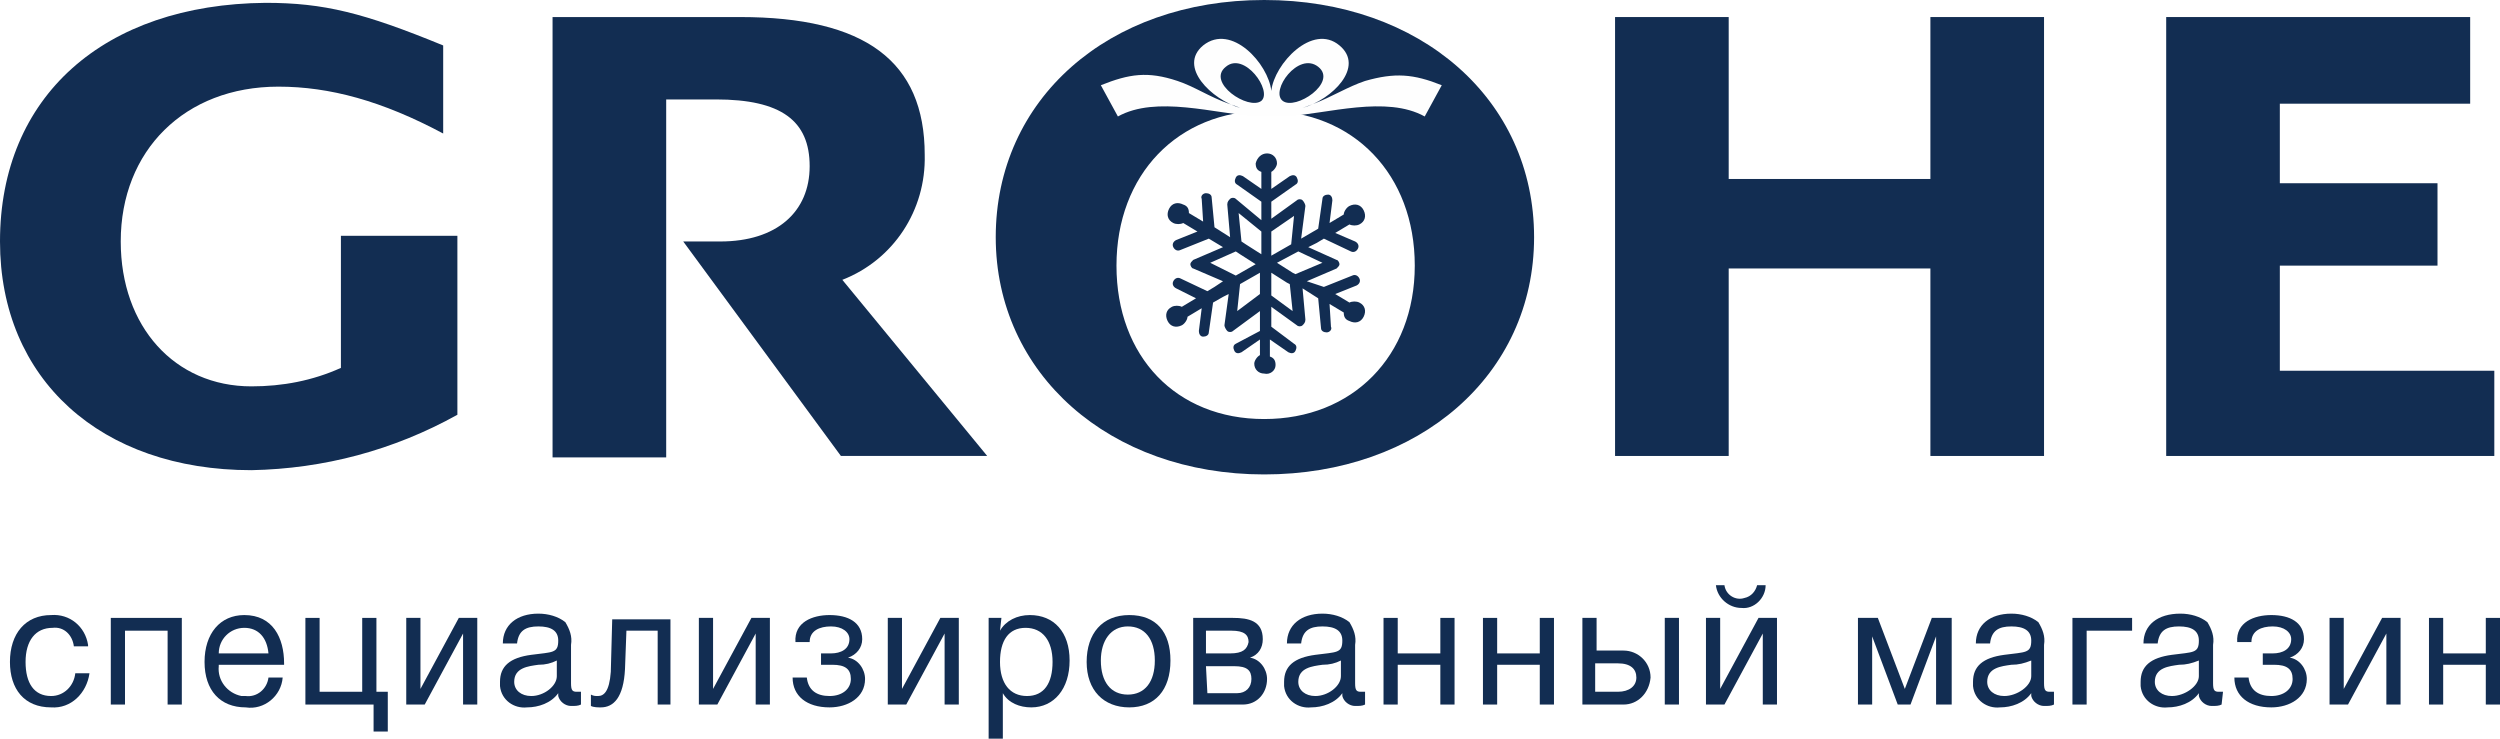
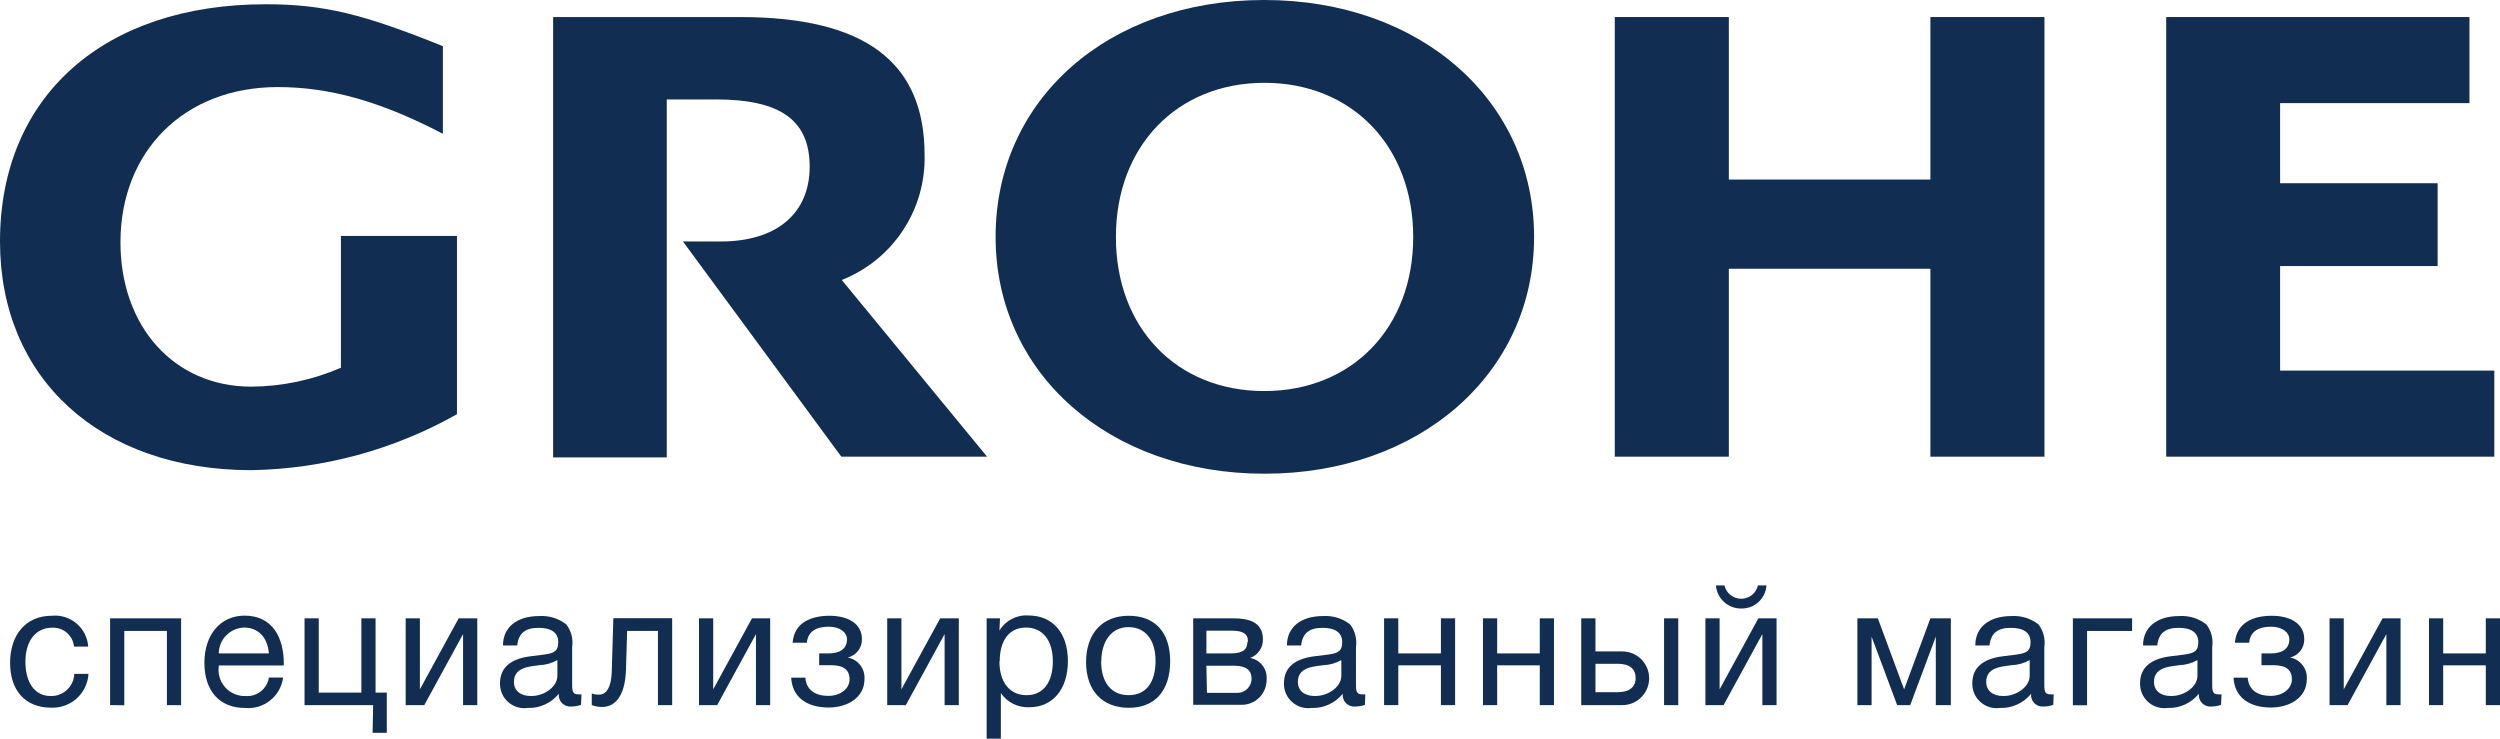
- <svg xmlns="http://www.w3.org/2000/svg" version="1.1" id="_1" x="0px" y="0px" viewBox="0 0 176 52" style="enable-background:new 0 0 176 52;" xml:space="preserve">
-   <style type="text/css">
- 	.st0{fill:#122D52;}
- 	.st1{fill-rule:evenodd;clip-rule:evenodd;fill:#FEFEFE;}
- </style>
-   <path class="st0" d="M24,16.6v9.3c-2,0.9-4.1,1.3-6.3,1.3c-5.4,0-9.2-4.2-9.2-10.2c0-6.4,4.5-10.9,11.1-10.9c3.6,0,7.3,1,11.6,3.3  V3.2c-5.6-2.3-8.4-3-12.5-3C7.3,0.3,0,6.8,0,17c0,9.7,7.1,16.1,17.7,16.1c5.1-0.1,10-1.4,14.5-3.9V16.6H24z" />
-   <path class="st0" d="M38.9,1.2v31h8V7h3.5C55,7,57,8.5,57,11.7S54.7,17,50.7,17H49h-0.9l11.1,15.1h10.3L59.3,19.7  c3.6-1.4,5.9-4.9,5.8-8.8c0-6.6-4.2-9.7-13-9.7L38.9,1.2z" />
-   <polygon class="st0" points="113.7,1.2 113.7,32.1 121.7,32.1 121.7,18.9 135.9,18.9 135.9,32.1 143.9,32.1 143.9,1.2 135.9,1.2   135.9,12.6 121.7,12.6 121.7,1.2 113.7,1.2 " />
-   <polygon class="st0" points="152.5,1.2 152.5,32.1 175.6,32.1 175.6,26.1 160.5,26.1 160.5,18.7 171.6,18.7 171.6,12.9 160.5,12.9   160.5,7.3 173.9,7.3 173.9,1.2 152.5,1.2 " />
-   <path class="st0" d="M70.1,16.7c0,9.6,8,16.7,18.9,16.7s19-7,19-16.7S100,0,89,0S70.1,7,70.1,16.7z M78.6,18.7  c0-6.4,4.3-10.9,10.5-10.9s10.5,4.5,10.5,10.9S95.2,29.5,89,29.5S78.6,25.1,78.6,18.7z" />
-   <path class="st0" d="M3.6,49.8c-1.9,0-2.9-1.3-2.9-3.2c0-2,1.1-3.3,2.9-3.3c1.3-0.1,2.4,0.8,2.6,2.1c0,0,0,0.1,0,0.1h-1  c-0.1-0.8-0.7-1.4-1.5-1.3c-1.2,0-1.9,0.9-1.9,2.4S2.4,49,3.6,49c0.9,0,1.6-0.7,1.7-1.6h1C6.1,48.8,5,49.9,3.6,49.8z" />
-   <path class="st0" d="M7.8,49.6v-6.1h5v6.1h-1v-5.2h-3v5.2L7.8,49.6z" />
-   <path class="st0" d="M17.3,49.8c-1.8,0-2.9-1.2-2.9-3.2s1.1-3.3,2.8-3.3c2,0,2.8,1.6,2.8,3.4v0.1h-4.6v0.1c-0.1,1,0.6,1.9,1.6,2.1  c0.1,0,0.2,0,0.3,0c0.8,0.1,1.5-0.5,1.6-1.3h1C19.8,49,18.6,50,17.3,49.8z M17.2,44.2c-1,0-1.8,0.8-1.8,1.8h3.5  C18.8,44.9,18.2,44.2,17.2,44.2z" />
-   <path class="st0" d="M26.3,49.6h-4.8v-6.1h1v5.2h3v-5.2h1v5.2h0.8v2.8h-1L26.3,49.6z" />
-   <path class="st0" d="M28.6,49.6v-6.1h1v5l0,0l2.7-5h1.3v6.1h-1v-5l0,0l-2.7,5H28.6z" />
-   <path class="st0" d="M40.9,49.6c-0.2,0.1-0.4,0.1-0.7,0.1c-0.4,0-0.8-0.3-0.9-0.7c0-0.1,0-0.1,0-0.2c-0.5,0.7-1.4,1-2.2,1  c-0.9,0.1-1.8-0.5-1.9-1.5c0-0.1,0-0.2,0-0.3c0-1.1,0.7-1.7,2.2-1.9s1.9-0.1,1.9-1c0-0.7-0.5-1-1.4-1s-1.4,0.3-1.5,1.2h-1  c0-1.3,1-2.1,2.5-2.1c0.7,0,1.4,0.2,1.9,0.6c0.3,0.5,0.5,1,0.4,1.6c0,0.9,0,1.8,0,2.7c0,0.5,0.1,0.6,0.4,0.6c0.1,0,0.2,0,0.3,0  L40.9,49.6z M37.9,46.8c-0.7,0.1-1.7,0.2-1.7,1.2c0,0.6,0.5,1,1.2,1c0.9,0,1.8-0.7,1.8-1.4v-1.1C38.8,46.7,38.4,46.8,37.9,46.8  L37.9,46.8z" />
-   <path class="st0" d="M47.3,49.6h-1v-5.2h-2.2l-0.1,2.7c-0.1,2-0.8,2.7-1.7,2.7c-0.2,0-0.5,0-0.7-0.1v-0.8c0.2,0.1,0.3,0.1,0.5,0.1  c0.4,0,0.8-0.3,0.9-1.7l0.1-3.7h4.1V49.6z" />
-   <path class="st0" d="M49.2,49.6v-6.1h1v5l0,0l2.7-5h1.3v6.1h-1v-5l0,0l-2.7,5H49.2z" />
-   <path class="st0" d="M58.4,43.3c1.3,0,2.3,0.5,2.3,1.7c0,0.6-0.4,1.1-1,1.3l0,0c0.7,0.1,1.2,0.8,1.2,1.5c0,1.3-1.2,2-2.5,2  c-1.6,0-2.6-0.8-2.6-2.1h1c0.1,0.9,0.7,1.3,1.6,1.3s1.5-0.5,1.5-1.2s-0.4-1-1.3-1h-0.8V46h0.7c0.7,0,1.3-0.3,1.3-1  c0-0.5-0.5-0.9-1.3-0.9s-1.5,0.3-1.5,1.1h-1C55.9,43.8,57.2,43.3,58.4,43.3z" />
-   <path class="st0" d="M62.5,49.6v-6.1h1v5l0,0l2.7-5h1.3v6.1h-1v-5l0,0l-2.7,5H62.5z" />
-   <path class="st0" d="M70.4,44.4c0.4-0.7,1.2-1.1,2.1-1.1c1.7,0,2.8,1.2,2.8,3.2s-1.1,3.3-2.7,3.3c-0.8,0-1.6-0.3-2-1V52h-1v-8.5h0.9  L70.4,44.4z M70.4,46.6c0,1.5,0.7,2.4,1.9,2.4s1.8-0.9,1.8-2.4s-0.7-2.4-1.9-2.4S70.4,45.1,70.4,46.6L70.4,46.6z" />
-   <path class="st0" d="M82.4,46.5c0,2.1-1.1,3.3-2.9,3.3s-3-1.2-3-3.2s1.1-3.3,3-3.3S82.4,44.5,82.4,46.5z M77.5,46.5  c0,1.5,0.7,2.4,1.9,2.4s1.9-0.9,1.9-2.4s-0.7-2.4-1.9-2.4S77.5,45.1,77.5,46.5L77.5,46.5z" />
-   <path class="st0" d="M84,43.5h2.8c1.1,0,2.1,0.2,2.1,1.5c0,0.6-0.3,1.1-0.9,1.3l0,0c0.7,0.1,1.2,0.8,1.2,1.5c0,1-0.7,1.8-1.7,1.8  c0,0-0.1,0-0.1,0H84V43.5z M87.9,45.2c0-0.5-0.3-0.8-1.2-0.8h-1.8V46h1.7C87.5,46,87.8,45.7,87.9,45.2L87.9,45.2z M85,48.8h2.1  c0.6,0,1-0.4,1-1c0-0.6-0.3-0.9-1.2-0.9h-2L85,48.8z" />
-   <path class="st0" d="M96.1,49.6c-0.2,0.1-0.4,0.1-0.7,0.1c-0.4,0-0.8-0.3-0.9-0.7c0-0.1,0-0.1,0-0.2c-0.5,0.7-1.4,1-2.2,1  c-0.9,0.1-1.8-0.5-1.9-1.5c0-0.1,0-0.2,0-0.3c0-1.1,0.7-1.7,2.2-1.9s1.9-0.1,1.9-1c0-0.7-0.5-1-1.4-1s-1.4,0.3-1.5,1.2h-1  c0-1.3,1-2.1,2.5-2.1c0.7,0,1.4,0.2,1.9,0.6c0.3,0.5,0.5,1,0.4,1.6c0,0.9,0,1.8,0,2.7c0,0.5,0.1,0.6,0.4,0.6c0.1,0,0.2,0,0.3,0  L96.1,49.6z M93.1,46.8c-0.7,0.1-1.7,0.2-1.7,1.2c0,0.6,0.5,1,1.2,1c0.9,0,1.8-0.7,1.8-1.4v-1.1C94,46.7,93.6,46.8,93.1,46.8  L93.1,46.8z" />
-   <path class="st0" d="M97.4,49.6v-6.1h1V46h3v-2.5h1v6.1h-1v-2.8h-3v2.8H97.4z" />
-   <path class="st0" d="M104.4,49.6v-6.1h1V46h3v-2.5h1v6.1h-1v-2.8h-3v2.8H104.4z" />
-   <path class="st0" d="M114.3,49.6h-2.9v-6.1h1v2.3h1.9c1,0,1.9,0.8,1.9,1.9C116.1,48.8,115.3,49.6,114.3,49.6  C114.2,49.6,114.2,49.6,114.3,49.6L114.3,49.6z M112.3,46.7v2h1.6c0.8,0,1.3-0.4,1.3-1s-0.4-1-1.3-1H112.3z M118.2,43.5v6.1h-1v-6.1  H118.2z" />
-   <path class="st0" d="M120.1,49.6v-6.1h1v5l0,0l2.7-5h1.3v6.1h-1v-5l0,0l-2.7,5H120.1z M122.6,42.8c-0.9,0-1.7-0.7-1.8-1.6h0.6  c0.1,0.7,0.8,1.1,1.4,0.9c0.5-0.1,0.8-0.5,0.9-0.9h0.6C124.3,42.1,123.5,42.9,122.6,42.8z" />
-   <path class="st0" d="M136.3,49.6v-4.8l0,0l-1.8,4.8h-0.9l-1.8-4.8l0,0v4.8h-1v-6.1h1.4l1.9,5l0,0l1.9-5h1.4v6.1H136.3z" />
-   <path class="st0" d="M144.6,49.6c-0.2,0.1-0.4,0.1-0.7,0.1c-0.4,0-0.8-0.3-0.9-0.7c0-0.1,0-0.1,0-0.2c-0.5,0.7-1.4,1-2.2,1  c-0.9,0.1-1.8-0.5-1.9-1.5c0-0.1,0-0.2,0-0.3c0-1.1,0.7-1.7,2.2-1.9s1.9-0.1,1.9-1c0-0.7-0.5-1-1.4-1s-1.4,0.3-1.5,1.2h-1  c0-1.3,1-2.1,2.5-2.1c0.7,0,1.4,0.2,1.9,0.6c0.3,0.5,0.5,1,0.4,1.6c0,0.9,0,1.8,0,2.7c0,0.5,0.1,0.6,0.4,0.6c0.1,0,0.2,0,0.3,0  L144.6,49.6z M141.6,46.8c-0.7,0.1-1.7,0.2-1.7,1.2c0,0.6,0.5,1,1.2,1c0.9,0,1.9-0.7,1.9-1.4v-1.1C142.5,46.7,142.1,46.8,141.6,46.8  L141.6,46.8z" />
-   <path class="st0" d="M146.9,44.4v5.2h-1v-6.1h4.2v0.9H146.9z" />
-   <path class="st0" d="M156.4,49.6c-0.2,0.1-0.4,0.1-0.7,0.1c-0.4,0-0.8-0.3-0.9-0.7c0-0.1,0-0.1,0-0.2c-0.5,0.7-1.4,1-2.2,1  c-0.9,0.1-1.8-0.5-1.9-1.5c0-0.1,0-0.2,0-0.3c0-1.1,0.7-1.7,2.2-1.9s1.9-0.1,1.9-1c0-0.7-0.5-1-1.4-1s-1.4,0.3-1.5,1.2h-1  c0-1.3,1-2.1,2.6-2.1c0.7,0,1.4,0.2,1.9,0.6c0.3,0.5,0.5,1,0.4,1.6c0,0.9,0,1.8,0,2.7c0,0.5,0.1,0.6,0.4,0.6c0.1,0,0.2,0,0.3,0  L156.4,49.6z M153.4,46.8c-0.7,0.1-1.7,0.2-1.7,1.2c0,0.6,0.5,1,1.2,1c0.9,0,1.9-0.7,1.9-1.4v-1.1C154.3,46.7,153.9,46.8,153.4,46.8  L153.4,46.8z" />
-   <path class="st0" d="M159.9,43.3c1.3,0,2.3,0.5,2.3,1.7c0,0.6-0.4,1.1-1,1.3l0,0c0.7,0.1,1.2,0.8,1.2,1.5c0,1.3-1.2,2-2.5,2  c-1.6,0-2.6-0.8-2.6-2.1h1c0.1,0.9,0.7,1.3,1.6,1.3s1.5-0.5,1.5-1.2s-0.4-1-1.3-1h-0.8V46h0.7c0.7,0,1.3-0.3,1.3-1  c0-0.5-0.5-0.9-1.3-0.9s-1.5,0.3-1.5,1.1h-1C157.4,43.8,158.7,43.3,159.9,43.3z" />
-   <path class="st0" d="M164,49.6v-6.1h1v5l0,0l2.7-5h1.3v6.1h-1v-5l0,0l-2.7,5H164z" />
-   <path class="st0" d="M171,49.6v-6.1h1V46h3v-2.5h1v6.1h-1v-2.8h-3v2.8H171z" />
-   <path class="st0" d="M89.8,25.7c0-0.3-0.1-0.5-0.4-0.6l0-1.2l1.3,0.9c0.2,0.1,0.4,0.1,0.5-0.1c0.1-0.2,0.1-0.4-0.1-0.5L89.5,23  l0-0.6l0-0.8l1.8,1.3c0.1,0.1,0.3,0.1,0.4,0c0.1-0.1,0.2-0.2,0.2-0.4l-0.2-2.2l1.1,0.7l0.2,2.1c0,0.2,0.2,0.3,0.4,0.3  c0.2,0,0.4-0.2,0.3-0.4l-0.1-1.6l1,0.6c0,0.3,0.1,0.5,0.4,0.6c0.4,0.2,0.8,0.1,1-0.3c0.2-0.4,0.1-0.8-0.3-1c-0.2-0.1-0.5-0.1-0.7,0  l-1-0.6l1.5-0.6c0.2-0.1,0.3-0.3,0.2-0.5c-0.1-0.2-0.3-0.3-0.5-0.2l-2,0.8L92,19.8l2.1-0.9c0.1-0.1,0.2-0.2,0.2-0.3  c0-0.1-0.1-0.3-0.2-0.3l-2-0.9l0.6-0.3l0.5-0.3l1.9,0.9c0.2,0.1,0.4,0,0.5-0.2c0.1-0.2,0-0.4-0.2-0.5l-1.4-0.6l1-0.6  c0.2,0.1,0.5,0.1,0.7,0c0.4-0.2,0.5-0.6,0.3-1c-0.2-0.4-0.6-0.5-1-0.3c-0.2,0.1-0.4,0.4-0.4,0.6l-1,0.6l0.2-1.6  c0-0.2-0.1-0.4-0.3-0.4c-0.2,0-0.4,0.1-0.4,0.3l-0.3,2.1l-1.2,0.7l0.3-2.3c0-0.1-0.1-0.3-0.2-0.4c-0.1-0.1-0.3-0.1-0.4,0l-1.8,1.3  l0-1.2l1.7-1.2c0.2-0.1,0.2-0.3,0.1-0.5c-0.1-0.2-0.3-0.2-0.5-0.1l-1.3,0.9l0-1.2c0.2-0.1,0.4-0.4,0.4-0.6c0-0.4-0.3-0.7-0.7-0.7  c-0.4,0-0.7,0.3-0.8,0.7c0,0.3,0.1,0.5,0.4,0.6l0,1.2l-1.3-0.9c-0.2-0.1-0.4-0.1-0.5,0.1c-0.1,0.2-0.1,0.4,0.1,0.5l1.7,1.2l0,0.6  l0,0.7L87,14c-0.1-0.1-0.3-0.1-0.4,0s-0.2,0.2-0.2,0.4l0.2,2.3L85.5,16l-0.2-2.1c0-0.2-0.2-0.3-0.4-0.3c-0.2,0-0.4,0.2-0.3,0.4  l0.1,1.6l-1-0.6c0-0.3-0.1-0.5-0.4-0.6c-0.4-0.2-0.8-0.1-1,0.3c-0.2,0.4-0.1,0.8,0.3,1c0.2,0.1,0.5,0.1,0.7,0l1,0.6l-1.5,0.6  c-0.2,0.1-0.3,0.3-0.2,0.5c0.1,0.2,0.3,0.3,0.5,0.2l2-0.8l1,0.6l-2.1,0.9c-0.1,0.1-0.2,0.2-0.2,0.3c0,0.1,0.1,0.3,0.2,0.3l2.1,0.9  l-0.6,0.4l-0.5,0.3l-1.9-0.9c-0.2-0.1-0.4,0-0.5,0.2c-0.1,0.2,0,0.4,0.2,0.5l1.4,0.7l-1,0.6c-0.2-0.1-0.5-0.1-0.7,0  c-0.4,0.2-0.5,0.6-0.3,1c0.2,0.4,0.6,0.5,1,0.3c0.2-0.1,0.4-0.4,0.4-0.6l1-0.6l-0.2,1.6c0,0.2,0.1,0.4,0.3,0.4  c0.2,0,0.4-0.1,0.4-0.3l0.3-2.1l0.7-0.4l0.4-0.2l-0.3,2.2c0,0.1,0.1,0.3,0.2,0.4c0.1,0.1,0.3,0.1,0.4,0l1.9-1.4l0,1.4L87,24.2  c-0.2,0.1-0.2,0.3-0.1,0.5c0.1,0.2,0.3,0.2,0.5,0.1l1.3-0.9l0,1.1c-0.2,0.1-0.4,0.4-0.4,0.6c0,0.4,0.3,0.7,0.7,0.7  C89.4,26.4,89.8,26.1,89.8,25.7z M89.5,20.8l0-1.6l1.1,0.7l0.2,0.1l0.2,1.9L89.5,20.8z M93.1,18.5l-1.9,0.8L91,19.2l-1.1-0.7  l1.5-0.8L93.1,18.5z M90.9,17.2L90.9,17.2l-1.4,0.8l0-1.7l1.6-1.1L90.9,17.2z M88.8,16.3l0,1.6l-1.1-0.7l-0.3-0.2l-0.2-2L88.8,16.3z   M85.2,18.5l1.8-0.8l0.3,0.2l1.1,0.7l-1.4,0.8L85.2,18.5z M87.1,21.9l0.2-1.9l1.4-0.8l0,1.5L87.1,21.9z" />
-   <path class="st1" d="M94.3,3.2c-1.9-1.6-4.6,1.3-4.8,3.2c-0.2-1.9-2.8-4.8-4.8-3.2c-1.8,1.5,0.6,3.8,2.6,4.4  c-0.2-0.1-0.5-0.2-0.8-0.3c-1.4-0.5-2.4-1.2-3.6-1.6c-2.1-0.7-3.4-0.5-5.4,0.3l1.2,2.2c2.7-1.5,6.8-0.2,9.8,0c0.4,0,0.8,0,1,0  c0.2,0,0.6,0,1,0c3-0.2,7.1-1.5,9.8,0l1.2-2.2c-2-0.8-3.3-0.9-5.4-0.3c-1.2,0.4-2.3,1.1-3.6,1.6c-0.3,0.1-0.5,0.2-0.8,0.3  C93.8,7,96.1,4.7,94.3,3.2L94.3,3.2z M89.5,6.8L89.5,6.8L89.5,6.8L89.5,6.8L89.5,6.8L89.5,6.8z M88.8,7.1c-0.9,0.7-3.9-1.3-2.5-2.4  C87.6,3.6,89.6,6.4,88.8,7.1L88.8,7.1z M90.3,7.1c-0.9-0.7,1.1-3.5,2.5-2.4C94.2,5.8,91.2,7.8,90.3,7.1z" />
+ <svg xmlns="http://www.w3.org/2000/svg" id="_1" data-name="1" viewBox="0 0 176 52">
+   <defs>
+     <style>.cls-1,.cls-2{fill:#122d52;}.cls-2{fill-rule:evenodd;}</style>
+   </defs>
+   <path class="cls-1" d="M24,16.61v9.28a16.13,16.13,0,0,1-6.31,1.33c-5.41,0-9.21-4.2-9.21-10.17C8.49,10.61,13,6.13,19.55,6.13c3.65,0,7.25,1,11.63,3.29V3.25C25.59,1,22.83.3,18.7.3,7.29.3,0,6.79,0,17c0,9.67,7.07,16.1,17.71,16.1a30.51,30.51,0,0,0,14.46-3.94V16.61Z" />
+   <path class="cls-1" d="M38.94,1.2v31h8V7h3.46C55,7,57,8.5,57,11.74S54.73,17,50.74,17l-1.76,0h-.9L59.23,32.15H69.49L59.26,19.71a9.21,9.21,0,0,0,5.83-8.81c0-6.56-4.23-9.7-13-9.7Z" />
+   <polygon class="cls-1" points="113.68 1.2 113.68 32.15 121.71 32.15 121.71 18.92 135.9 18.92 135.9 32.15 143.93 32.15 143.93 1.2 135.9 1.2 135.9 12.64 121.71 12.64 121.71 1.2 113.68 1.2 113.68 1.2" />
+   <polygon class="cls-1" points="152.5 1.2 152.5 32.15 175.6 32.15 175.6 26.09 160.52 26.09 160.52 18.73 171.61 18.73 171.61 12.9 160.52 12.9 160.52 7.26 173.85 7.26 173.85 1.2 152.5 1.2 152.5 1.2" />
+   <path class="cls-2" d="M70.09,16.68c0,9.62,8,16.67,18.93,16.67S108,26.3,108,16.68,100,0,89,0,70.09,7,70.09,16.68Zm8.47,0c0-6.39,4.3-10.85,10.46-10.85S99.49,10.3,99.49,16.69,95.18,27.53,89,27.53,78.55,23.06,78.56,16.68Z" />
+   <path class="cls-1" d="M3.6,49.82c-1.89,0-2.89-1.29-2.89-3.15,0-2,1.13-3.32,2.92-3.32a2.34,2.34,0,0,1,2.58,2.17h-1a1.47,1.47,0,0,0-1.53-1.33c-1.16,0-1.89.92-1.89,2.39S2.44,49,3.57,49a1.62,1.62,0,0,0,1.66-1.56h1A2.53,2.53,0,0,1,3.6,49.82Z" />
+   <path class="cls-1" d="M7.75,49.64V43.53h5v6.11h-1V44.42h-3v5.23Z" />
+   <path class="cls-1" d="M17.25,49.84c-1.79,0-2.86-1.19-2.86-3.18s1.14-3.32,2.83-3.32c2,0,2.76,1.6,2.76,3.37v.14H15.4v.07A1.84,1.84,0,0,0,17.29,49a1.54,1.54,0,0,0,1.64-1.3h1A2.47,2.47,0,0,1,17.25,49.84Zm-.06-5.66A1.84,1.84,0,0,0,15.4,46h3.53C18.84,44.88,18.19,44.18,17.19,44.18Z" />
+   <path class="cls-1" d="M26.27,49.64H21.44V43.53h1v5.23h3V43.53h1v5.23h.79v2.83h-1Z" />
+   <path class="cls-1" d="M28.56,49.64V43.53h1v5h0l2.73-5H33.6v6.11h-1v-5h0l-2.73,5Z" />
+   <path class="cls-1" d="M40.9,49.62a2,2,0,0,1-.68.12.81.81,0,0,1-.88-.9,2.7,2.7,0,0,1-2.2,1,1.71,1.71,0,0,1-1.94-1.73c0-1.09.72-1.73,2.16-1.91s1.94-.14,1.94-1c0-.65-.48-1-1.38-1s-1.41.34-1.51,1.24h-1c0-1.3,1-2.07,2.55-2.07a2.81,2.81,0,0,1,1.91.59,2.11,2.11,0,0,1,.41,1.59c0,.91,0,1.81,0,2.73,0,.45.11.6.41.6a.93.93,0,0,0,.25,0Zm-3-2.78c-.73.09-1.72.18-1.72,1.16,0,.63.46,1,1.21,1,.94,0,1.85-.65,1.85-1.43V46.47A2.79,2.79,0,0,1,37.94,46.83Z" />
+   <path class="cls-1" d="M47.32,49.64h-1V44.42H44.15l-.08,2.7c-.06,2-.84,2.65-1.69,2.65a2,2,0,0,1-.72-.13v-.82a1.38,1.38,0,0,0,.53.08c.4,0,.85-.35.88-1.68l.11-3.7h4.14Z" />
+   <path class="cls-1" d="M49.21,49.64V43.53h1v5h0l2.73-5h1.28v6.11h-1v-5h0l-2.73,5Z" />
+   <path class="cls-1" d="M58.39,43.35c1.25,0,2.29.51,2.29,1.65a1.3,1.3,0,0,1-1,1.29v0a1.44,1.44,0,0,1,1.18,1.52c0,1.33-1.24,2-2.52,2-1.59,0-2.57-.77-2.64-2.1h1c.06.88.72,1.28,1.61,1.28s1.5-.53,1.5-1.16-.36-1-1.3-1h-.84V46h.67c.71,0,1.29-.27,1.29-1,0-.45-.46-.88-1.29-.88s-1.46.3-1.54,1.13h-1C55.91,43.79,57.16,43.35,58.39,43.35Z" />
+   <path class="cls-1" d="M62.46,49.64V43.53h1v5h0l2.73-5H67.5v6.11h-1v-5h0l-2.73,5Z" />
+   <path class="cls-1" d="M70.36,44.39a2.2,2.2,0,0,1,2.05-1.06c1.7,0,2.77,1.23,2.77,3.21s-1.06,3.25-2.72,3.25a2.29,2.29,0,0,1-2-1V52h-1V43.53h.94Zm0,2.17c0,1.48.73,2.38,1.91,2.38s1.85-.91,1.85-2.38-.71-2.38-1.89-2.38S70.38,45.08,70.38,46.56Z" />
+   <path class="cls-1" d="M82.38,46.55c0,2.07-1.07,3.28-2.92,3.28s-3-1.21-3-3.22,1.14-3.26,3-3.26S82.38,44.52,82.38,46.55Zm-4.86,0c0,1.5.72,2.39,1.94,2.39s1.89-.9,1.89-2.41-.73-2.38-1.91-2.38S77.53,45.13,77.53,46.59Z" />
+   <path class="cls-1" d="M84,43.53h2.82c1.06,0,2.09.24,2.09,1.48a1.36,1.36,0,0,1-.9,1.31h0a1.41,1.41,0,0,1,1.16,1.5,1.76,1.76,0,0,1-1.85,1.8H84Zm3.86,1.65c0-.51-.27-.78-1.15-.78H84.93V46h1.73C87.52,46,87.82,45.7,87.82,45.17Zm-2.89,3.6h2.14a1,1,0,0,0,1-1c0-.56-.35-.91-1.18-.91h-2Z" />
+   <path class="cls-1" d="M96.09,49.62a2,2,0,0,1-.68.12.81.81,0,0,1-.88-.9,2.7,2.7,0,0,1-2.2,1,1.71,1.71,0,0,1-1.94-1.73c0-1.09.72-1.73,2.16-1.91s1.94-.14,1.94-1c0-.65-.48-1-1.38-1s-1.41.34-1.51,1.24h-1c0-1.3,1-2.07,2.54-2.07a2.81,2.81,0,0,1,1.91.59,2.11,2.11,0,0,1,.41,1.59c0,.91,0,1.81,0,2.73,0,.45.11.6.41.6a.93.93,0,0,0,.25,0Zm-3-2.78c-.73.09-1.72.18-1.72,1.16,0,.63.46,1,1.21,1,.94,0,1.85-.65,1.85-1.43V46.47A2.79,2.79,0,0,1,93.14,46.83Z" />
+   <path class="cls-1" d="M97.44,49.64V43.53h1V46h3V43.53h1v6.11h-1v-2.8h-3v2.8Z" />
+   <path class="cls-1" d="M104.4,49.64V43.53h1V46h3V43.53h1v6.11h-1v-2.8h-3v2.8Z" />
+   <path class="cls-1" d="M114.25,49.64h-2.93V43.53h1v2.33h1.89a1.89,1.89,0,1,1,0,3.78Zm-1.93-2.91v2h1.57c.82,0,1.26-.37,1.26-1s-.42-1-1.26-1Zm5.83-3.2v6.11h-1V43.53Z" />
+   <path class="cls-1" d="M120.06,49.64V43.53h1v5h0l2.73-5h1.28v6.11h-1v-5h0l-2.73,5Zm2.53-6.8a1.77,1.77,0,0,1-1.79-1.63h.6a1.21,1.21,0,0,0,2.36,0h.6A1.74,1.74,0,0,1,122.59,42.84Z" />
+   <path class="cls-1" d="M136.28,49.64V44.82h0l-1.8,4.82h-.92l-1.8-4.82h0v4.82h-1V43.53h1.44l1.85,5h0l1.85-5h1.44v6.11Z" />
+   <path class="cls-1" d="M144.55,49.62a2,2,0,0,1-.68.12.81.81,0,0,1-.88-.9,2.7,2.7,0,0,1-2.2,1,1.71,1.71,0,0,1-1.94-1.73c0-1.09.72-1.73,2.16-1.91s1.94-.14,1.94-1c0-.65-.48-1-1.38-1s-1.41.34-1.51,1.24h-1c0-1.3,1-2.07,2.54-2.07a2.81,2.81,0,0,1,1.91.59,2.11,2.11,0,0,1,.41,1.59c0,.91,0,1.81,0,2.73,0,.45.11.6.41.6a.93.93,0,0,0,.25,0Zm-3-2.78c-.73.09-1.72.18-1.72,1.16,0,.63.46,1,1.21,1,.94,0,1.85-.65,1.85-1.43V46.47A2.79,2.79,0,0,1,141.6,46.83Z" />
+   <path class="cls-1" d="M146.93,44.42v5.23h-1V43.53h4.17v.89Z" />
+   <path class="cls-1" d="M156.36,49.62a2,2,0,0,1-.68.12.81.81,0,0,1-.88-.9,2.7,2.7,0,0,1-2.2,1,1.71,1.71,0,0,1-1.94-1.73c0-1.09.72-1.73,2.16-1.91s1.94-.14,1.94-1c0-.65-.48-1-1.38-1s-1.41.34-1.51,1.24h-1c0-1.3,1-2.07,2.55-2.07a2.81,2.81,0,0,1,1.91.59,2.11,2.11,0,0,1,.41,1.59c0,.91,0,1.81,0,2.73,0,.45.11.6.41.6a.93.93,0,0,0,.25,0Zm-3-2.78c-.73.09-1.72.18-1.72,1.16,0,.63.46,1,1.21,1,.94,0,1.85-.65,1.85-1.43V46.47A2.79,2.79,0,0,1,153.4,46.83Z" />
+   <path class="cls-1" d="M159.93,43.35c1.25,0,2.29.51,2.29,1.65a1.3,1.3,0,0,1-1,1.29v0a1.44,1.44,0,0,1,1.18,1.52c0,1.33-1.24,2-2.52,2-1.59,0-2.57-.77-2.64-2.1h1c.06.88.72,1.28,1.61,1.28s1.5-.53,1.5-1.16-.36-1-1.3-1h-.84V46h.67c.71,0,1.29-.27,1.29-1,0-.45-.46-.88-1.29-.88s-1.46.3-1.54,1.13h-1C157.45,43.79,158.7,43.35,159.93,43.35Z" />
+   <path class="cls-1" d="M164,49.64V43.53h1v5h0l2.73-5H169v6.11h-1v-5h0l-2.73,5Z" />
+   <path class="cls-1" d="M171,49.64V43.53h1V46h3V43.53h1v6.11h-1v-2.8h-3v2.8Z" />
</svg>
